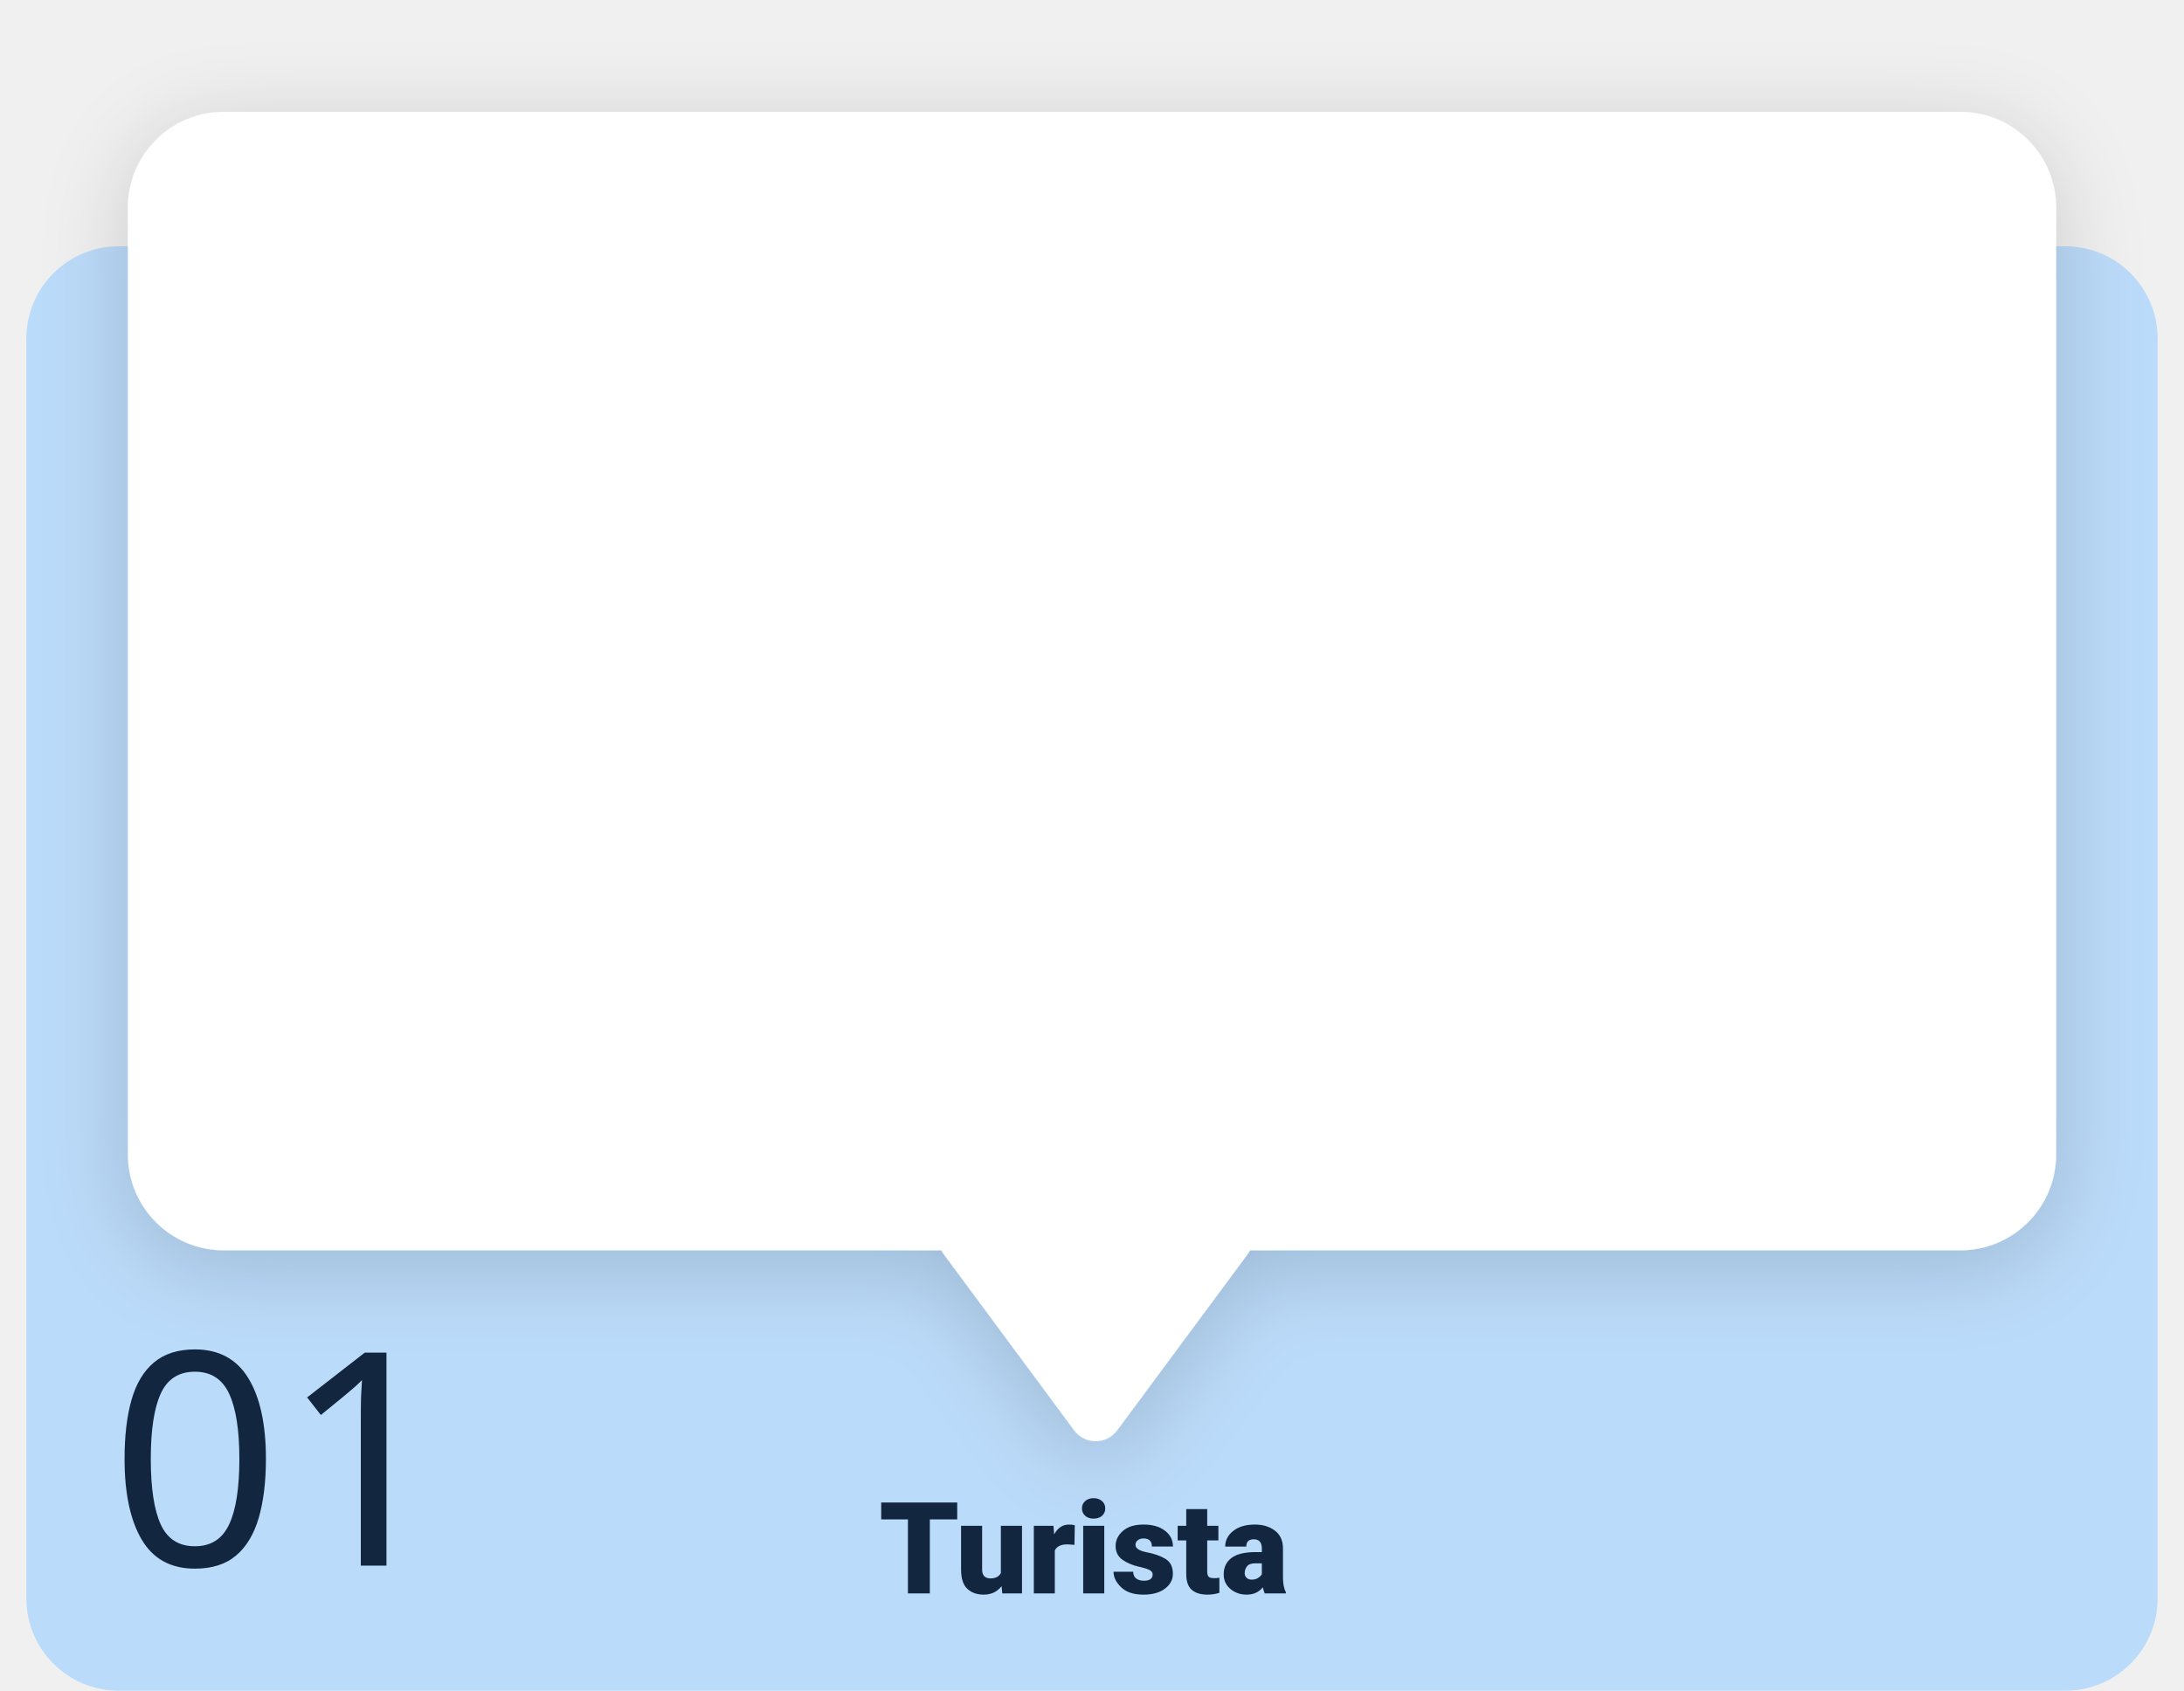
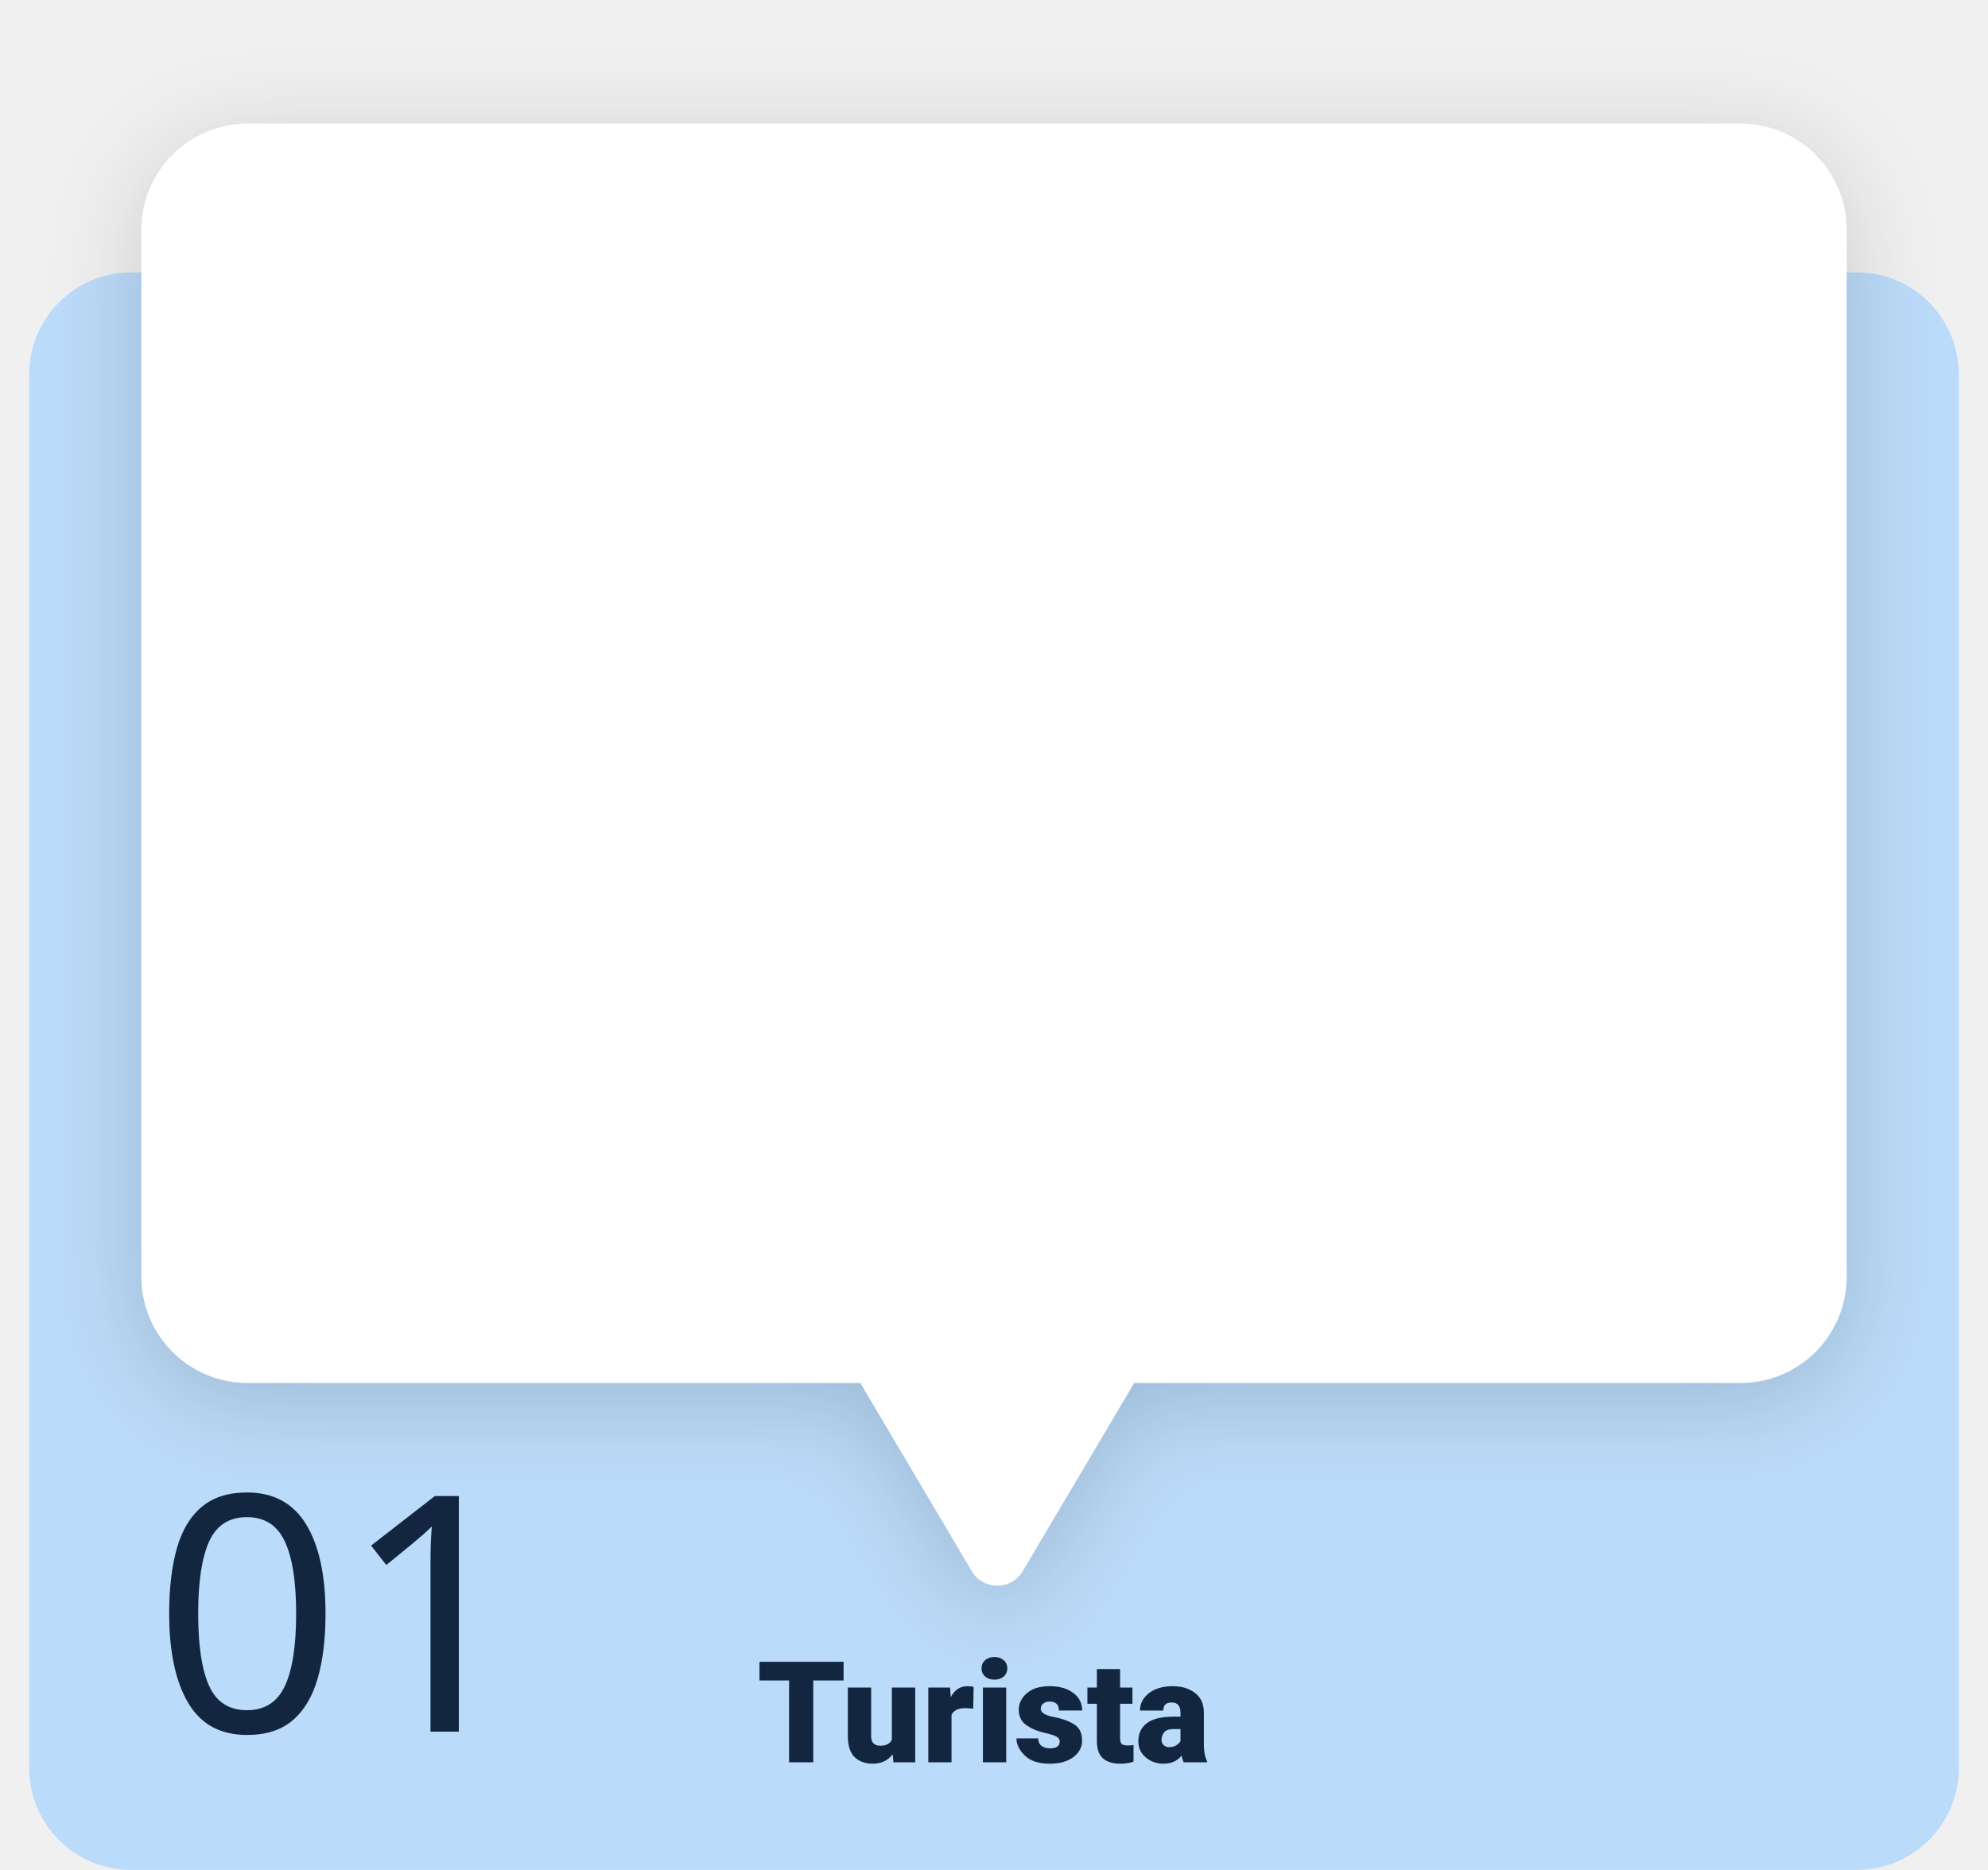
- <svg xmlns="http://www.w3.org/2000/svg" width="409.906" height="317.371" viewBox="0 0 409.906 317.371">
+ <svg xmlns="http://www.w3.org/2000/svg" width="337.354" height="317.371" viewBox="0 0 337.354 317.371">
  <defs>
    <clipPath id="clip-path">
-       <path id="Rectángulo_275445" data-name="Rectángulo 275445" d="M17.3,0H382.7A17.3,17.3,0,0,1,400,17.3V253.831a17.3,17.3,0,0,1-17.3,17.3H17.3A17.3,17.3,0,0,1,0,253.832V17.3A17.3,17.3,0,0,1,17.3,0Z" fill="#bbdbfa" />
+       <path id="Rectángulo_275445" data-name="Rectángulo 275445" d="M17.3,0H310.145a17.3,17.3,0,0,1,17.3,17.3V253.831a17.3,17.3,0,0,1-17.3,17.3H17.3A17.3,17.3,0,0,1,0,253.832V17.3A17.3,17.3,0,0,1,17.3,0Z" fill="#bbdbfa" />
    </clipPath>
-     <filter id="Unión_3" x="0" y="0" width="409.906" height="297.542" filterUnits="userSpaceOnUse">
+     <filter id="Unión_3" x="0" y="0" width="337.354" height="296.129" filterUnits="userSpaceOnUse">
      <feOffset dy="3" input="SourceAlpha" />
      <feGaussianBlur stdDeviation="8" result="blur" />
      <feFlood flood-opacity="0.161" />
      <feComposite operator="in" in2="blur" />
      <feComposite in="SourceGraphic" />
    </filter>
  </defs>
  <g id="Grupo_765817" data-name="Grupo 765817" transform="translate(-386.047 -6430.893)">
-     <g id="Grupo_731747" data-name="Grupo 731747" transform="translate(391 6477.131)">
-       <g id="Grupo_731713" data-name="Grupo 731713" clip-path="url(#clip-path)">
-         <path id="Trazado_496670" data-name="Trazado 496670" d="M0,0H400V271.133H0Z" transform="translate(0 0)" fill="#bbdbfa" />
+     <g id="Grupo_765821" data-name="Grupo 765821" transform="translate(391 6451.893)">
+       <g id="Grupo_731747" data-name="Grupo 731747" transform="translate(0 25.238)">
+         <g id="Grupo_731713" data-name="Grupo 731713" clip-path="url(#clip-path)">
+           <path id="Trazado_496670" data-name="Trazado 496670" d="M0,0H327.447V271.133H0Z" transform="translate(0 0)" fill="#bbdbfa" />
+         </g>
      </g>
-     </g>
-     <text id="_01" data-name="01" transform="translate(406.675 6724.794)" fill="#12263f" font-size="56" font-family="SegoeUI, Segoe UI">
-       <tspan x="0" y="0">01</tspan>
-     </text>
-     <text id="Turista_" data-name="Turista   " transform="translate(551 6705)" fill="#12263f" font-size="24" font-family="Roboto-Black, Roboto" font-weight="800">
-       <tspan x="0" y="25">Turista</tspan>
-     </text>
-     <g transform="matrix(1, 0, 0, 1, 386.05, 6430.89)" filter="url(#Unión_3)">
-       <path id="Unión_3-2" data-name="Unión 3" d="M177.621,247.518l-24.477-33.057a5.2,5.2,0,0,1-.462-.748H18a18,18,0,0,1-18-18V18A18,18,0,0,1,18,0H343.905a18,18,0,0,1,18,18V195.713a18,18,0,0,1-18,18H210.6a5.194,5.194,0,0,1-.462.748l-24.478,33.057a5,5,0,0,1-8.037,0Z" transform="translate(24 21)" fill="#fff" />
+       <text id="_01" data-name="01" transform="translate(21.006 272.901)" fill="#12263f" font-size="56" font-family="SegoeUI, Segoe UI">
+         <tspan x="0" y="0">01</tspan>
+       </text>
+       <text id="Turista_" data-name="Turista   " transform="translate(123.495 253.107)" fill="#12263f" font-size="24" font-family="Roboto-Black, Roboto" font-weight="800">
+         <tspan x="0" y="25">Turista</tspan>
+       </text>
+       <g transform="matrix(1, 0, 0, 1, -4.95, -21)" filter="url(#Unión_3)">
+         <path id="Unión_3-2" data-name="Unión 3" d="M140.924,245.677l-18.734-31.645q-.094-.158-.175-.32H18a18,18,0,0,1-18-18V18A18,18,0,0,1,18,0H271.354a18,18,0,0,1,18,18V195.712a18,18,0,0,1-18,18H168.438q-.081.161-.175.32l-18.734,31.645a5,5,0,0,1-8.6,0Z" transform="translate(24 21)" fill="#fff" />
+       </g>
    </g>
  </g>
</svg>
